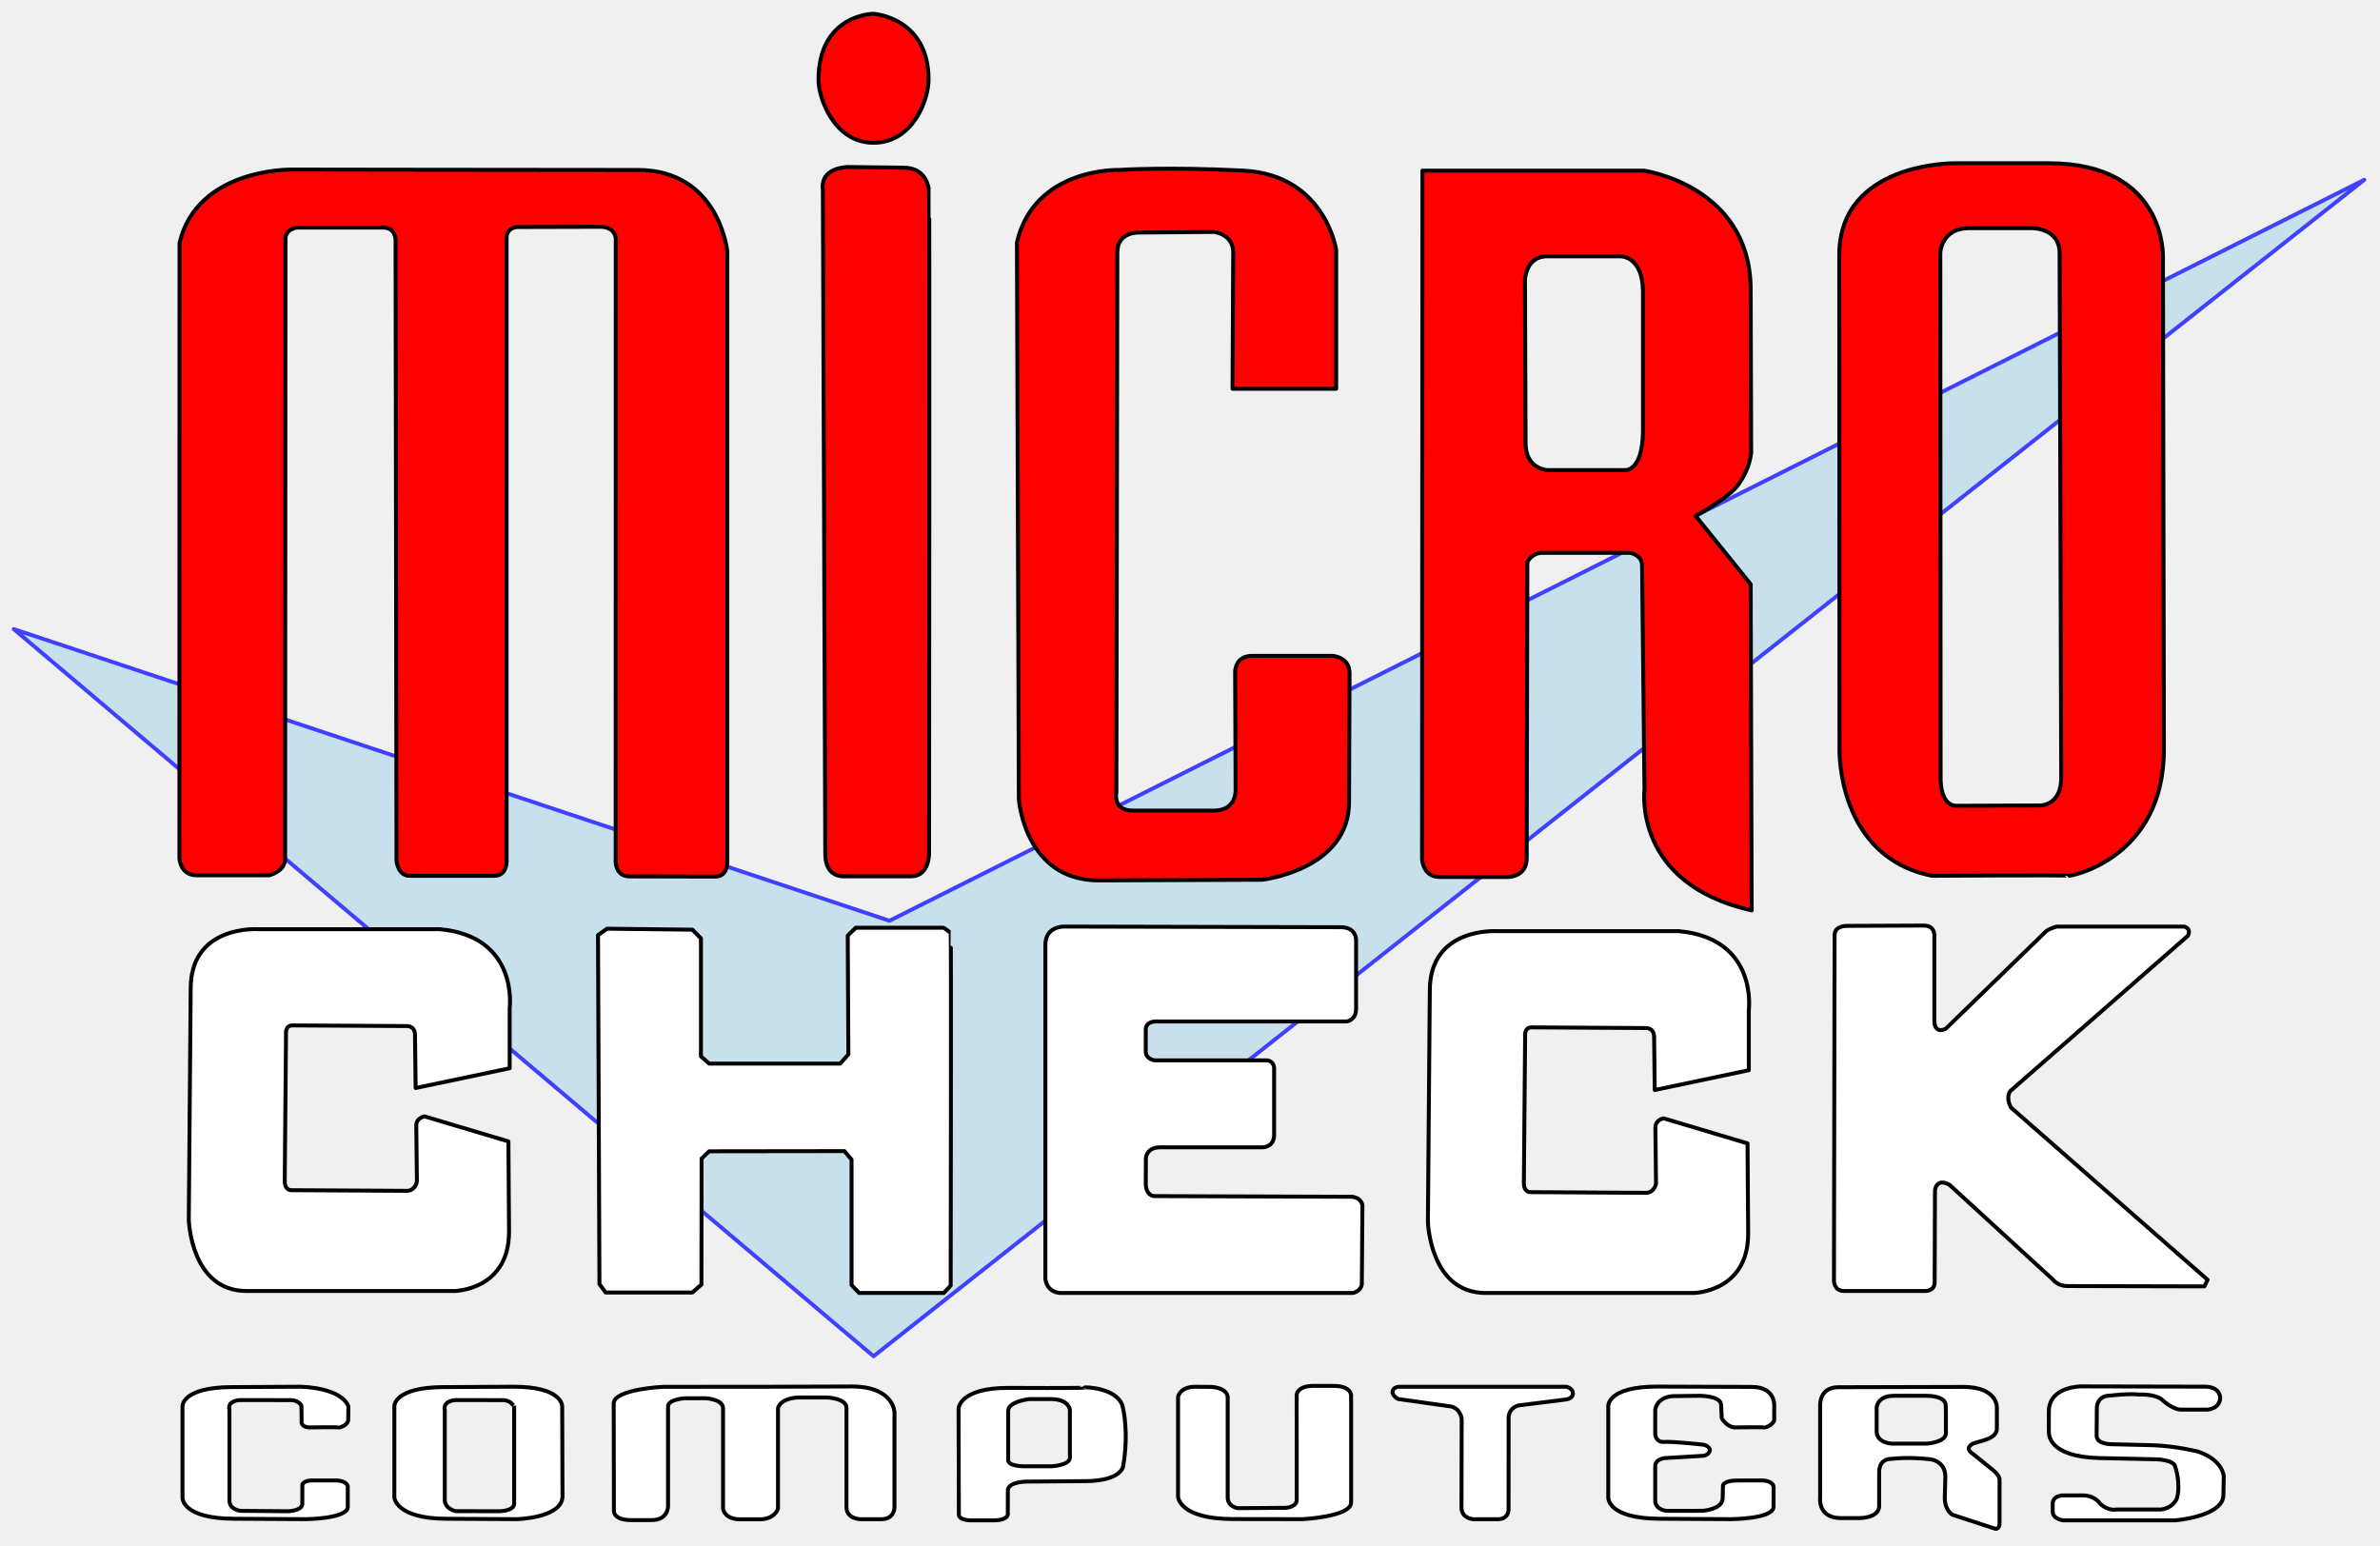
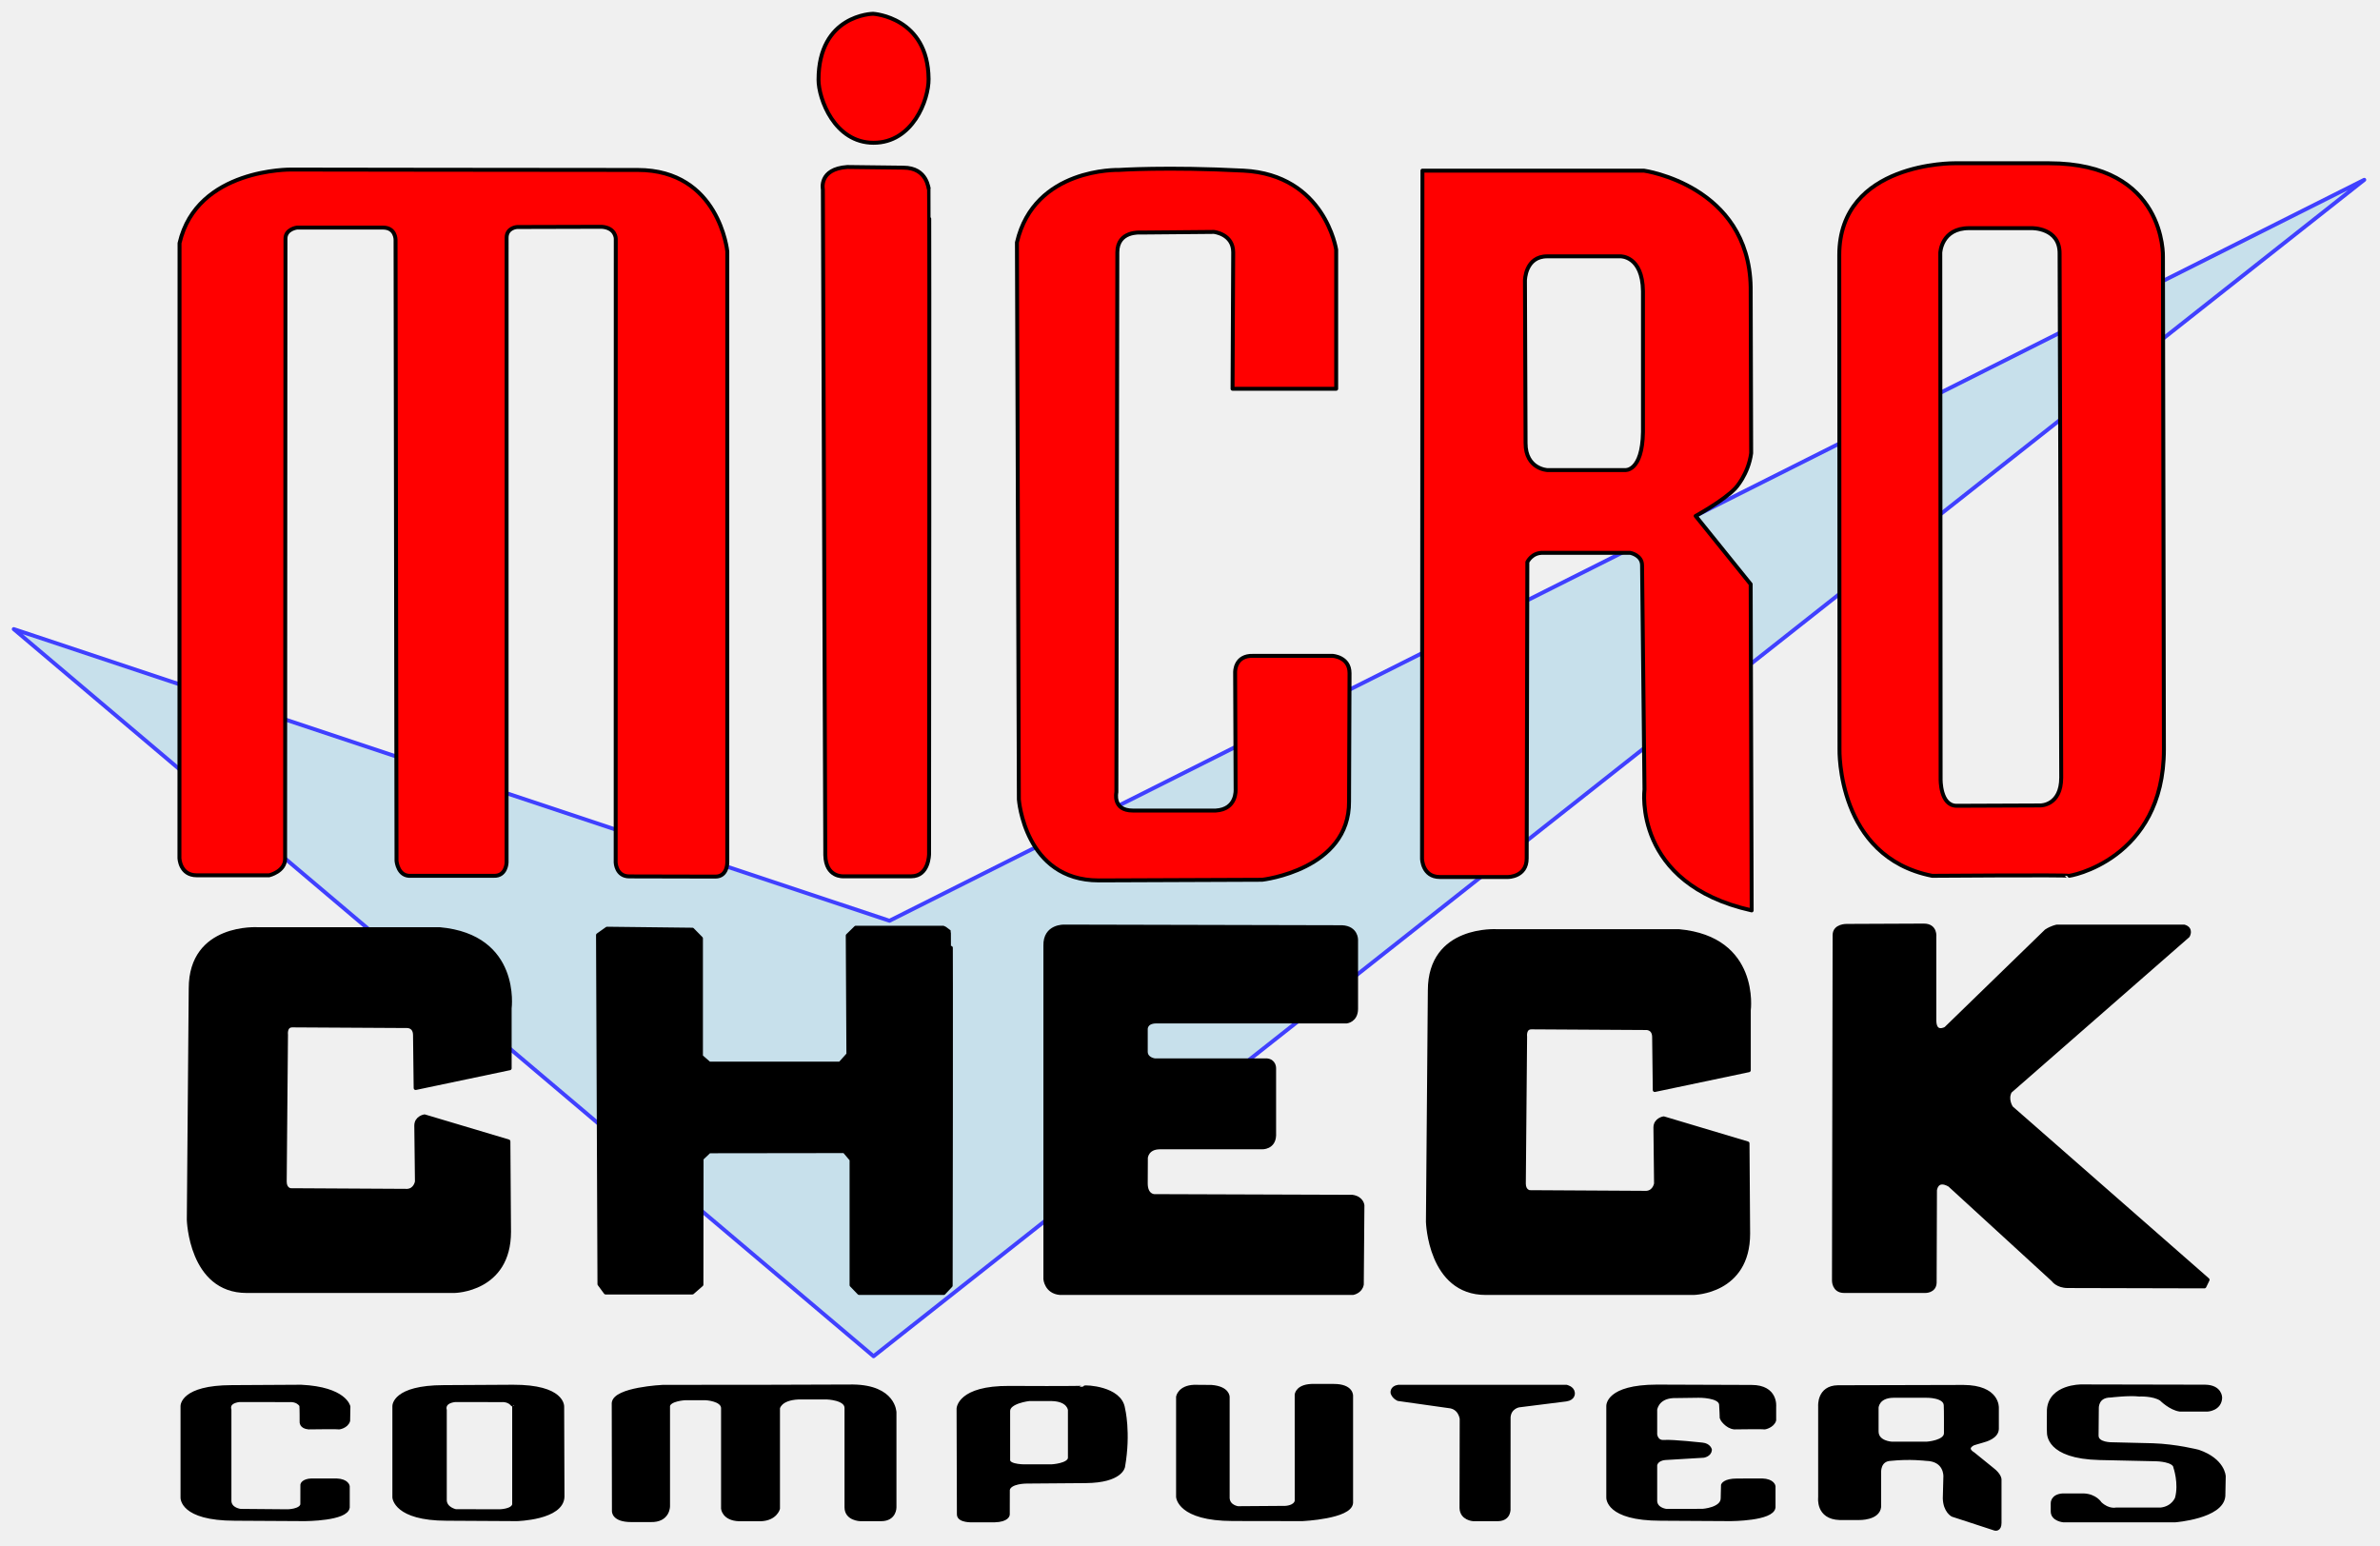
<svg xmlns="http://www.w3.org/2000/svg" viewBox="12 24 1210 786" role="img" aria-label="Micro-Check Computers">
  <path fill="#c7e0eb" stroke="#4040ff" stroke-width="2" stroke-linejoin="round" fill-rule="evenodd" d="M1214 115.42L456.12 713.54L19 343.85L464.22 492.13L1214 115.42Z" />
  <path fill="#ff0000" stroke="#000000" stroke-width="2" stroke-linejoin="round" fill-rule="evenodd" d="M456.12 96.59C476 96.59 484.18 74.82 484.1 64.17C483.85 32.76 456.14 31 455.87 31C455.61 31 428.14 31.5 428.14 64.58C428.14 74.15 436.24 96.59 456.12 96.59Z" />
  <path fill="#ff0000" stroke="#000000" stroke-width="2" stroke-linejoin="round" fill-rule="evenodd" d="M375.67 469.68L331.89 469.58C325.24 469.56 325.01 462.54 325.01 462.54L325.06 145.34C325.06 145.34 325.06 139.82 317.95 139.31L274.89 139.42C274.89 139.42 269.56 139.71 269.56 144.88L269.55 462.54C269.55 462.54 269.42 469.56 262.97 469.28L221 469.28C214.38 469.78 213.59 462.04 213.59 461.54C213.59 461.03 213.1 145.9 213.1 145.9C213.1 145.9 213.18 139.71 206.73 139.71L162.98 139.71C162.98 139.71 157.09 140.43 157.14 145.39L156.95 460.66C156.95 467.12 148.85 469.02 148.85 469.02L112.03 469.02C103.44 469.02 103.23 460.23 103.23 460.23L103.28 147.61C112.12 109.41 160.09 110.21 160.09 110.21C160.09 110.21 289.93 110.41 336.2 110.41C377.69 110.41 381.76 151.83 381.76 151.83L381.76 462.24C381.76 462.24 382.04 469.71 375.67 469.68Z" />
  <path fill="#ff0000" stroke="#000000" stroke-width="2" stroke-linejoin="round" fill-rule="evenodd" d="M591.84 142.24C591.84 142.24 580.06 141.24 580.06 152.3L579.57 426.81C579.57 426.81 577.44 436.1 587.91 436.1L630.12 436.1C640.92 435.43 640.19 425.55 640.19 425.05C640.19 424.54 639.94 365.74 639.94 365.74C639.94 365.74 639.7 357.03 649.27 357.45L689.52 357.45C689.52 357.45 698.11 357.95 698.11 366.24L697.86 431.41C698.19 466.26 653.69 471.29 653.69 471.29L570.57 471.62C532.94 471.62 529.99 430.41 529.99 430.41L529.01 147.27C537.85 109.07 580.71 110.41 580.71 110.41C580.71 110.41 605.26 108.74 644.2 110.75C685.63 112.89 691.32 150.96 691.32 150.96L691.32 221.66C691.32 221.66 645 221.69 638.63 221.66L638.96 152.3C638.96 142.91 629.14 141.91 629.14 141.91L591.84 142.24Z" />
  <path fill="#ff0000" stroke="#000000" stroke-width="2" stroke-linejoin="round" fill-rule="evenodd" d="M484.34 120.63C484.02 120.3 483.69 109.24 471.25 109.24L442.78 108.9C428.06 109.91 430.35 120.3 430.35 120.3L431.58 458.72C431.82 470.28 440.9 469.53 440.9 469.53L475.26 469.53C484.34 469.53 484.34 458.22 484.34 458.22C484.34 458.22 484.67 120.97 484.34 120.63Z" />
  <path fill="#ff0000" stroke="#000000" stroke-width="2" stroke-linejoin="round" fill-rule="evenodd" d="M778.75 469.88L744 469.88C735.17 469.88 734.97 460.63 734.97 460.63L735.17 110.75L847.73 110.75C847.73 110.75 901.07 118.2 902.05 169.97L902.3 254.41C900.86 265.25 894.26 272.25 894.26 272.25C888.39 278.5 874.08 286.33 874.08 286.33L902.05 321.01L902.55 486.87C841.84 473.3 848.06 425.38 848.06 425.38L846.83 311.46C846.83 306.18 840.86 305.09 840.86 305.09L796.69 305.09C790.8 304.76 788.51 309.78 788.51 309.78L788.18 460.43C788.18 469.88 778.75 469.88 778.75 469.88ZM835.88 154.33L798.7 154.33C787.37 154.25 787.29 166.67 787.29 166.67L787.61 249.33C787.61 262.5 798.7 263 798.7 263L838.16 263C838.16 263 846.97 264 847.29 243.67L847.29 172C847.05 154 835.88 154.33 835.88 154.33Z" />
  <path fill="#ff0000" stroke="#000000" stroke-width="2" stroke-linejoin="round" fill-rule="evenodd" d="M947.21 404.94L947.09 153.67C947.13 106.19 1005.79 107 1005.79 107L1053.73 107C1113.41 107 1111.65 154.64 1111.65 154.64L1112.14 404.94C1112.14 461.23 1063.54 469.78 1063.54 469.28C1063.54 468.77 994.33 469.28 994.33 469.28C945.74 459.73 947.21 404.94 947.21 404.94ZM1006.77 433.67L1049.33 433.5C1049.33 433.5 1059.93 433.67 1059.93 419.33L1059.11 153C1059.28 139.67 1044.93 140 1044.93 140L1013.13 140C998.94 140 998.45 152.5 998.45 152.5L998.62 420C998.62 420 998.29 433.67 1006.77 433.67Z" />
-   <path fill="#ffffff" stroke="#000000" stroke-width="2" stroke-linejoin="round" fill-rule="evenodd" d="M189.01 746.31L189.14 739.18C189.14 739.18 187.36 730.13 165.14 729.03L129.81 729.23C104.55 729.29 104.78 738.88 104.78 738.88L104.78 785.32C104.78 785.32 104.07 796.14 131.37 796.17L167.08 796.37C167.08 796.37 188.17 796.31 188.81 790.34L188.81 779.69C188.81 779.69 188.49 776.87 182.99 776.67L170.38 776.67C166.01 776.87 165.72 778.88 165.72 778.88L165.69 788.94C165.04 792.29 158.15 792.35 158.15 792.35L134.28 792.15C134.28 792.15 128.97 791.62 128.65 787.26L128.65 740.69C128.65 740.69 127.03 736.66 133.66 735.83C133.66 735.83 159.12 735.86 159.31 735.86C159.51 735.86 163.26 735.49 165.2 738.51C165.36 740.69 165.33 746.52 165.33 746.72C165.33 746.92 165.04 749.4 168.92 749.73C168.92 749.73 183.77 749.53 183.96 749.73C184.15 749.93 188.17 749.23 189.01 746.31Z" />
-   <path fill="#ffffff" stroke="#000000" stroke-width="2" stroke-linejoin="round" fill-rule="evenodd" d="M273.4 738.68L273.4 788.94C272.75 792.29 265.86 792.35 265.86 792.35L243.64 792.29C243.64 792.29 238.46 791.28 238.14 786.93L238.14 740.85C238.14 740.85 236.68 736.66 243.32 735.83C243.32 735.83 266.83 735.86 267.02 735.86C267.22 735.86 270.97 735.49 272.91 738.51M297.82 739.18C297.82 739.18 298.47 728.96 272.85 729.03L237.53 729.23C212.26 729.29 212.49 738.88 212.49 738.88L212.49 785.32C212.49 785.32 213.07 796.14 239.08 796.17L274.79 796.37C274.79 796.37 297.66 795.81 297.98 784.92L297.82 739.18Z" />
-   <path fill="#ffffff" stroke="#000000" stroke-width="2" stroke-linejoin="round" fill-rule="evenodd" d="M627.91 729.13L619.1 729.06C611.76 729.35 610.93 734.16 610.93 734.16L610.93 785.03C610.93 785.03 611.44 796.27 638.74 796.31L674.17 796.37C674.17 796.37 698.35 795.24 698.91 788.1L698.91 733.65C698.91 733.65 699.23 728.62 690.08 728.62L680.38 728.62C671.5 728.33 671.23 733.14 671.23 733.14L671.25 787.09C670.6 790.49 665.43 790.61 665.43 790.61L641.33 790.78C641.33 790.78 636.48 790.17 636.16 785.75L636.16 734.31C636.16 734.31 636.32 729.8 627.91 729.13Z" />
-   <path fill="#ffffff" stroke="#000000" stroke-width="2" stroke-linejoin="round" fill-rule="evenodd" d="M533.94 769.5C533.94 769.5 524.56 769.84 524.56 766.32L524.56 741.36C524.56 736.5 535.24 735.32 535.24 735.32L546.56 735.32C555.61 735.49 555.94 740.85 555.94 740.85L555.94 765.31C555.55 769.07 546.56 769.5 546.56 769.5L533.94 769.5ZM582.98 740.17C581.49 729.63 563.57 729.07 563.38 729.46C563.18 729.85 525.14 729.63 525.14 729.63C499.66 729.46 499.33 740.18 499.33 740.18L499.49 793.96C499.49 797.31 506.45 796.98 506.45 796.98L517.61 796.98C524.24 796.81 524.37 794.06 524.37 794.06L524.4 781.4C525.21 777.21 533.88 777.27 534.07 777.27C534.27 777.27 564.02 777.04 564.02 777.04C581.98 776.87 582.98 769.65 582.98 769.65C586.02 752.25 582.98 740.17 582.98 740.17Z" />
-   <path fill="#ffffff" stroke="#000000" stroke-width="2" stroke-linejoin="round" fill-rule="evenodd" d="M755.12 745.34L755.03 790.71C755.19 796.07 761.01 796.4 761.01 796.4L773.63 796.4C779.61 796.24 778.96 790.71 778.96 790.71L778.99 744.53C779.38 739.31 784.21 738.53 784.21 738.53L808.19 735.52C812.21 734.94 811.65 732.07 811.65 732.07C811.36 729.66 808.33 729.05 808.33 729.05L723 729.05C719.37 729.56 720 732.27 720 732.27C720.8 734.49 722.91 735.29 722.91 735.29L748.52 738.91C754.51 739.41 755.12 745.34 755.12 745.34Z" />
-   <path fill="#ffffff" stroke="#000000" stroke-width="2" stroke-linejoin="round" fill-rule="evenodd" d="M401.88 729.05L349.02 729.09C349.02 729.09 324.57 730.23 324.01 737.37L324.11 792.19C324.11 792.19 323.7 796.85 332.95 796.85L342.76 796.85C351.73 797.13 351.64 789.8 351.64 789.8L351.64 738.73C352.29 735.33 360.18 734.91 360.18 734.91L370.86 734.91C370.86 734.91 379.26 735.32 379.59 739.74L379.59 791C379.59 791 380.03 796.14 387.74 796.43L398.8 796.43C406.23 796.14 407.54 791 407.54 791L407.54 739.94C407.54 739.94 408.26 734.94 417.96 734.51L432.38 734.51C432.38 734.51 442.36 734.8 442.36 739.82L442.36 790.37C442.36 796.26 449.43 796.4 449.43 796.4L459.96 796.4C466.89 796.4 466.76 790.37 466.76 790.37C466.76 790.37 466.76 742.27 466.76 742.12C466.76 742.12 466.62 729.2 445.68 728.91L401.88 729.05Z" />
-   <path fill="#ffffff" stroke="#000000" stroke-width="2" stroke-linejoin="round" fill-rule="evenodd" d="M853.52 769C853.52 769 853.68 765.82 858.53 765.31L878.1 764.14C878.1 764.14 881.18 763.64 881.34 761.13C881.34 761.13 880.85 758.78 877.46 758.44C877.46 758.44 862.25 756.77 858.05 757.1C853.84 757.44 853.52 753.25 853.52 753.25L853.52 740.69C853.52 740.69 854.17 734.32 862.58 733.82C862.58 733.82 875.32 733.65 875.51 733.65C875.71 733.65 886.51 733.48 887 738.01C887.16 740.18 887.32 744.84 887.32 745.04C887.32 745.24 889.91 749.4 893.79 749.73C893.79 749.73 908.64 749.53 908.83 749.73C909.03 749.93 913.17 748.96 914.01 746.05L914.01 739.18C914.01 739.18 915.14 729.13 902.52 729.13L854.33 728.96C829.07 729.03 829.65 738.88 829.65 738.88L829.65 785.32C829.65 785.32 828.94 796.14 856.24 796.17L891.95 796.37C891.95 796.37 913.04 796.31 913.68 790.34L913.68 779.69C913.68 779.69 913.36 776.87 907.86 776.67L895.08 776.71C888.78 776.71 887.97 779.05 887.97 779.05L887.81 785.75C887.81 791.45 877.62 792.12 877.62 792.12L859.15 792.15C859.15 792.15 853.84 791.62 853.52 787.26L853.52 769Z" />
-   <path fill="#ffffff" stroke="#000000" stroke-width="2" stroke-linejoin="round" fill-rule="evenodd" d="M1015.09 757.94C1015.09 757.94 1017.42 757.17 1019.65 756.57C1021.88 755.97 1027.02 754.46 1027.22 750.54L1027.22 739.78C1027.22 739.78 1027.9 729.23 1010.24 729.13L946.35 729.29C936.65 729.46 937.36 738.88 937.36 738.88L937.36 785.32C937.36 785.32 936 795.47 947.32 795.81L957.19 795.81C957.19 795.81 966.73 796.07 967.38 790.11L967.38 772.69C967.38 772.69 966.86 765.92 973.36 765.72C982.97 764.71 991.12 765.72 991.12 765.72C1001.5 765.92 1001.02 774.66 1001.02 774.66L1000.73 785.82C1000.92 792.25 1004.7 794.16 1004.7 794.16L1026.25 801.2C1026.25 801.2 1028.58 801.9 1028.58 798.28L1028.58 776.17C1028.58 776.17 1028.58 773.96 1024.89 771.14L1015.09 763.2C1015.09 763.2 1010.24 760.59 1015.09 757.94ZM991.51 757.98L973.85 757.98C973.85 757.98 966.08 757.67 966.08 751.74L966.08 739.68C966.08 739.68 966.28 733.75 974.65 733.65C974.65 733.65 991.12 733.65 991.31 733.65C991.51 733.65 1001.02 733.45 1001.21 738.47C1001.37 740.65 1001.31 752.65 1001.31 752.65C1001.31 757.37 991.51 757.98 991.51 757.98Z" />
-   <path fill="#ffffff" stroke="#000000" stroke-width="2" stroke-linejoin="round" fill-rule="evenodd" d="M1055.6 792.45L1055.6 788.31C1055.6 788.31 1055.36 784.66 1060.69 784.29L1071.37 784.29C1077.31 784.54 1079.62 788.43 1079.62 788.43C1083.86 792.45 1087.87 791.45 1087.87 791.45L1110.67 791.45C1116.98 790.7 1118.76 785.75 1118.76 785.75C1120.82 778.09 1117.95 769.96 1117.95 769.96C1117.58 766.19 1108.61 765.94 1108.24 765.94C1107.88 765.94 1079.5 765.31 1079.5 765.31C1052.81 764.69 1053.78 752.75 1053.66 752.25C1053.54 751.74 1053.66 740.69 1053.66 740.69C1054.55 728.79 1070.03 728.87 1070.03 728.87L1133.11 729C1140.87 729.13 1140.75 734.65 1140.75 734.65C1140.51 740.43 1134.2 740.69 1134.2 740.69L1120.37 740.69C1115.52 740.06 1110.79 735.28 1110.79 735.28C1106.79 732.64 1099.63 733.02 1099.63 733.02C1094.42 732.39 1085.08 733.52 1085.08 733.52C1077.55 733.52 1078.04 740.18 1078.04 740.18L1077.92 753.88C1077.92 758.53 1085.92 758.28 1085.92 758.28L1106.54 758.78C1118.31 759.16 1129.59 762.05 1129.59 762.05C1142.33 766.44 1142.57 774.61 1142.57 774.61L1142.37 784.58C1141.56 795.14 1117.83 796.98 1117.83 796.98L1061.06 796.98C1061.06 796.98 1055.6 796.48 1055.6 792.45Z" />
-   <path fill="#ffffff" stroke="#000000" stroke-width="2" stroke-linejoin="round" fill-rule="evenodd" d="M439.12 564.77L372.56 564.77L368.37 561.09L368.37 501.11L364 496.67L320.63 496.17L316.03 499.43L316.76 676.85L319.91 681.13L364 681.13L368.61 677.11L368.69 613.02L372.56 609.34L441.3 609.25L444.93 613.53L444.93 677.36L448.81 681.38L491.78 681.38L495.33 677.61C495.33 677.61 495.65 498.18 495.33 498.18C495.01 498.18 492.02 495.66 491.69 495.66C491.37 495.66 447.11 495.66 447.11 495.66L442.99 499.68L443.32 560.08L439.12 564.77Z" />
-   <path fill="#ffffff" stroke="#000000" stroke-width="2" stroke-linejoin="round" fill-rule="evenodd" d="M271.12 567.12L223.31 577.17L222.99 550.36C222.99 545.34 218.79 545.67 218.79 545.67L160.64 545.34C156.76 545.34 157.41 550.03 157.41 550.03L156.76 624.75C156.76 628.77 159.67 629.11 159.67 629.11L219.11 629.44C223.31 629.11 223.96 624.75 223.96 624.75L223.63 596.27C223.63 592.25 227.83 591.58 227.83 591.58L270.48 604.31L270.8 650.22C270.8 680.04 243.02 680.37 243.02 680.37L137.38 680.37C108.95 680.37 107.98 644.18 107.98 644.18L108.95 526.57C108.95 494.07 143.19 496.42 143.19 496.42L235.59 496.42C275.97 500.1 271.12 536.63 271.12 536.63L271.12 567.12Z" />
-   <path fill="#ffffff" stroke="#000000" stroke-width="2" stroke-linejoin="round" fill-rule="evenodd" d="M699.83 681.38L550.9 681.38C543.98 680.77 543.47 674.34 543.47 674.34L543.47 504.79C543.21 494.61 553.16 495.08 553.16 495.08L694.34 495.41C701.57 495.81 701.44 501.78 701.44 501.78L701.44 536.96C701.38 542.86 696.6 543.33 696.6 543.33L599.68 543.33C594.19 543.46 594.51 547.35 594.51 547.35L594.51 558.74C594.57 562.56 599.03 563.1 599.03 563.1L655.89 563.1C659.9 563.36 659.77 567.12 659.77 567.12L659.77 601.3C659.51 607.59 653.63 607.33 653.63 607.33L601.62 607.33C594.96 607.39 594.57 612.62 594.57 612.62L594.51 625.76C594.57 632.12 598.84 632.12 598.84 632.12L699.5 632.46C704.35 633.13 704.67 636.81 704.67 636.81L704.35 677.02C703.7 680.71 699.83 681.38 699.83 681.38Z" />
-   <path fill="#ffffff" stroke="#000000" stroke-width="2" stroke-linejoin="round" fill-rule="evenodd" d="M901.1 568.12L853.28 578.18L852.96 551.37C852.96 546.34 848.76 546.68 848.76 546.68L790.61 546.34C786.73 546.34 787.38 551.03 787.38 551.03L786.73 625.76C786.73 629.78 789.64 630.11 789.64 630.11L849.08 630.45C853.28 630.11 853.93 625.76 853.93 625.76L853.61 597.27C853.61 593.25 857.81 592.58 857.81 592.58L900.45 605.32L900.77 651.22C900.77 681.04 872.99 681.38 872.99 681.38L767.35 681.38C738.92 681.38 737.95 645.19 737.95 645.19L738.92 527.58C738.92 495.08 773.16 497.42 773.16 497.42L865.56 497.42C905.94 501.11 901.1 537.63 901.1 537.63L901.1 568.12Z" />
-   <path fill="#ffffff" stroke="#000000" stroke-width="2" stroke-linejoin="round" fill-rule="evenodd" d="M990.75 680.37L949.56 680.37C944.23 680.37 944.39 675.01 944.39 675.01L944.71 499.43C944.71 494.57 950.85 494.74 950.85 494.74L990.1 494.57C996.24 494.57 995.43 500.44 995.43 500.44L995.43 542.66C995.43 550.36 1001.25 547.01 1001.25 547.01C1001.25 547.01 1039.53 509.82 1052.29 497.42C1055.04 495.58 1057.78 495.08 1057.78 495.08L1122.39 495.08C1126.43 496.25 1124.33 499.77 1124.33 499.77L1033.88 578.85C1031.61 583.03 1034.52 587.22 1034.52 587.22L1134.35 674.68L1132.73 678.03L1063.27 677.86C1057.94 677.86 1055.84 674.68 1055.84 674.68L1003.18 626.43C996.4 622.57 995.75 629.11 995.75 629.11L995.59 676.18C995.43 680.54 990.75 680.37 990.75 680.37Z" />
+   <path fill="#000000" stroke="#000000" stroke-width="2" stroke-linejoin="round" fill-rule="evenodd" d="M189.01 746.31L189.14 739.18C189.14 739.18 187.36 730.13 165.14 729.03L129.81 729.23C104.55 729.29 104.78 738.88 104.78 738.88L104.78 785.32C104.78 785.32 104.07 796.14 131.37 796.17L167.08 796.37C167.08 796.37 188.17 796.31 188.81 790.34L188.81 779.69C188.81 779.69 188.49 776.87 182.99 776.67L170.38 776.67C166.01 776.87 165.72 778.88 165.72 778.88L165.69 788.94C165.04 792.29 158.15 792.35 158.15 792.35L134.28 792.15C134.28 792.15 128.97 791.62 128.65 787.26L128.65 740.69C128.65 740.69 127.03 736.66 133.66 735.83C133.66 735.83 159.12 735.86 159.31 735.86C159.51 735.86 163.26 735.49 165.2 738.51C165.36 740.69 165.33 746.52 165.33 746.72C165.33 746.92 165.04 749.4 168.92 749.73C168.92 749.73 183.77 749.53 183.96 749.73C184.15 749.93 188.17 749.23 189.01 746.31Z" />
+   <path fill="#000000" stroke="#000000" stroke-width="2" stroke-linejoin="round" fill-rule="evenodd" d="M273.4 738.68L273.4 788.94C272.75 792.29 265.86 792.35 265.86 792.35L243.64 792.29C243.64 792.29 238.46 791.28 238.14 786.93L238.14 740.85C238.14 740.85 236.68 736.66 243.32 735.83C243.32 735.83 266.83 735.86 267.02 735.86C267.22 735.86 270.97 735.49 272.91 738.51M297.82 739.18C297.82 739.18 298.47 728.96 272.85 729.03L237.53 729.23C212.26 729.29 212.49 738.88 212.49 738.88L212.49 785.32C212.49 785.32 213.07 796.14 239.08 796.17L274.79 796.37C274.79 796.37 297.66 795.81 297.98 784.92L297.82 739.18Z" />
+   <path fill="#000000" stroke="#000000" stroke-width="2" stroke-linejoin="round" fill-rule="evenodd" d="M627.91 729.13L619.1 729.06C611.76 729.35 610.93 734.16 610.93 734.16L610.93 785.03C610.93 785.03 611.44 796.27 638.74 796.31L674.17 796.37C674.17 796.37 698.35 795.24 698.91 788.1L698.91 733.65C698.91 733.65 699.23 728.62 690.08 728.62L680.38 728.62C671.5 728.33 671.23 733.14 671.23 733.14L671.25 787.09C670.6 790.49 665.43 790.61 665.43 790.61L641.33 790.78C641.33 790.78 636.48 790.17 636.16 785.75L636.16 734.31C636.16 734.31 636.32 729.8 627.91 729.13Z" />
+   <path fill="#000000" stroke="#000000" stroke-width="2" stroke-linejoin="round" fill-rule="evenodd" d="M533.94 769.5C533.94 769.5 524.56 769.84 524.56 766.32L524.56 741.36C524.56 736.5 535.24 735.32 535.24 735.32L546.56 735.32C555.61 735.49 555.94 740.85 555.94 740.85L555.94 765.31C555.55 769.07 546.56 769.5 546.56 769.5L533.94 769.5ZM582.98 740.17C581.49 729.63 563.57 729.07 563.38 729.46C563.18 729.85 525.14 729.63 525.14 729.63C499.66 729.46 499.33 740.18 499.33 740.18L499.49 793.96C499.49 797.31 506.45 796.98 506.45 796.98L517.61 796.98C524.24 796.81 524.37 794.06 524.37 794.06L524.4 781.4C525.21 777.21 533.88 777.27 534.07 777.27C534.27 777.27 564.02 777.04 564.02 777.04C581.98 776.87 582.98 769.65 582.98 769.65C586.02 752.25 582.98 740.17 582.98 740.17Z" />
+   <path fill="#000000" stroke="#000000" stroke-width="2" stroke-linejoin="round" fill-rule="evenodd" d="M755.12 745.34L755.03 790.71C755.19 796.07 761.01 796.4 761.01 796.4L773.63 796.4C779.61 796.24 778.96 790.71 778.96 790.71L778.99 744.53C779.38 739.31 784.21 738.53 784.21 738.53L808.19 735.52C812.21 734.94 811.65 732.07 811.65 732.07C811.36 729.66 808.33 729.05 808.33 729.05L723 729.05C719.37 729.56 720 732.27 720 732.27C720.8 734.49 722.91 735.29 722.91 735.29L748.52 738.91C754.51 739.41 755.12 745.34 755.12 745.34Z" />
+   <path fill="#000000" stroke="#000000" stroke-width="2" stroke-linejoin="round" fill-rule="evenodd" d="M401.88 729.05L349.02 729.09C349.02 729.09 324.57 730.23 324.01 737.37L324.11 792.19C324.11 792.19 323.7 796.85 332.95 796.85L342.76 796.85C351.73 797.13 351.64 789.8 351.64 789.8L351.64 738.73C352.29 735.33 360.18 734.91 360.18 734.91L370.86 734.91C370.86 734.91 379.26 735.32 379.59 739.74L379.59 791C379.59 791 380.03 796.14 387.74 796.43L398.8 796.43C406.23 796.14 407.54 791 407.54 791L407.54 739.94C407.54 739.94 408.26 734.94 417.96 734.51L432.38 734.51C432.38 734.51 442.36 734.8 442.36 739.82L442.36 790.37C442.36 796.26 449.43 796.4 449.43 796.4L459.96 796.4C466.89 796.4 466.76 790.37 466.76 790.37C466.76 790.37 466.76 742.27 466.76 742.12C466.76 742.12 466.62 729.2 445.68 728.91L401.88 729.05Z" />
+   <path fill="#000000" stroke="#000000" stroke-width="2" stroke-linejoin="round" fill-rule="evenodd" d="M853.52 769C853.52 769 853.68 765.82 858.53 765.31L878.1 764.14C878.1 764.14 881.18 763.64 881.34 761.13C881.34 761.13 880.85 758.78 877.46 758.44C877.46 758.44 862.25 756.77 858.05 757.1C853.84 757.44 853.52 753.25 853.52 753.25L853.52 740.69C853.52 740.69 854.17 734.32 862.58 733.82C862.58 733.82 875.32 733.65 875.51 733.65C875.71 733.65 886.51 733.48 887 738.01C887.16 740.18 887.32 744.84 887.32 745.04C887.32 745.24 889.91 749.4 893.79 749.73C893.79 749.73 908.64 749.53 908.83 749.73C909.03 749.93 913.17 748.96 914.01 746.05L914.01 739.18C914.01 739.18 915.14 729.13 902.52 729.13L854.33 728.96C829.07 729.03 829.65 738.88 829.65 738.88L829.65 785.32C829.65 785.32 828.94 796.14 856.24 796.17L891.95 796.37C891.95 796.37 913.04 796.31 913.68 790.34L913.68 779.69C913.68 779.69 913.36 776.87 907.86 776.67L895.08 776.71C888.78 776.71 887.97 779.05 887.97 779.05L887.81 785.75C887.81 791.45 877.62 792.12 877.62 792.12L859.15 792.15C859.15 792.15 853.84 791.62 853.52 787.26L853.52 769Z" />
+   <path fill="#000000" stroke="#000000" stroke-width="2" stroke-linejoin="round" fill-rule="evenodd" d="M1015.09 757.94C1015.09 757.94 1017.42 757.17 1019.65 756.57C1021.88 755.97 1027.02 754.46 1027.22 750.54L1027.22 739.78C1027.22 739.78 1027.9 729.23 1010.24 729.13L946.35 729.29C936.65 729.46 937.36 738.88 937.36 738.88L937.36 785.32C937.36 785.32 936 795.47 947.32 795.81L957.19 795.81C957.19 795.81 966.73 796.07 967.38 790.11L967.38 772.69C967.38 772.69 966.86 765.92 973.36 765.72C982.97 764.71 991.12 765.72 991.12 765.72C1001.5 765.92 1001.02 774.66 1001.02 774.66L1000.73 785.82C1000.92 792.25 1004.7 794.16 1004.7 794.16L1026.25 801.2C1026.25 801.2 1028.58 801.9 1028.58 798.28L1028.58 776.17C1028.58 776.17 1028.58 773.96 1024.89 771.14L1015.09 763.2C1015.09 763.2 1010.24 760.59 1015.09 757.94ZM991.51 757.98L973.85 757.98C973.85 757.98 966.08 757.67 966.08 751.74L966.08 739.68C966.08 739.68 966.28 733.75 974.65 733.65C974.65 733.65 991.12 733.65 991.31 733.65C991.51 733.65 1001.02 733.45 1001.21 738.47C1001.37 740.65 1001.31 752.65 1001.31 752.65C1001.31 757.37 991.51 757.98 991.51 757.98Z" />
+   <path fill="#000000" stroke="#000000" stroke-width="2" stroke-linejoin="round" fill-rule="evenodd" d="M1055.6 792.45L1055.6 788.31C1055.6 788.31 1055.36 784.66 1060.69 784.29L1071.37 784.29C1077.31 784.54 1079.62 788.43 1079.62 788.43C1083.86 792.45 1087.87 791.45 1087.87 791.45L1110.67 791.45C1116.98 790.7 1118.76 785.75 1118.76 785.75C1120.82 778.09 1117.95 769.96 1117.95 769.96C1117.58 766.19 1108.61 765.94 1108.24 765.94C1107.88 765.94 1079.5 765.31 1079.5 765.31C1052.81 764.69 1053.78 752.75 1053.66 752.25C1053.54 751.74 1053.66 740.69 1053.66 740.69C1054.55 728.79 1070.03 728.87 1070.03 728.87L1133.11 729C1140.87 729.13 1140.75 734.65 1140.75 734.65C1140.51 740.43 1134.2 740.69 1134.2 740.69L1120.37 740.69C1115.52 740.06 1110.79 735.28 1110.79 735.28C1106.79 732.64 1099.63 733.02 1099.63 733.02C1094.42 732.39 1085.08 733.52 1085.08 733.52C1077.55 733.52 1078.04 740.18 1078.04 740.18L1077.92 753.88C1077.92 758.53 1085.92 758.28 1085.92 758.28L1106.54 758.78C1118.31 759.16 1129.59 762.05 1129.59 762.05C1142.33 766.44 1142.57 774.61 1142.57 774.61L1142.37 784.58C1141.56 795.14 1117.83 796.98 1117.83 796.98L1061.06 796.98C1061.06 796.98 1055.6 796.48 1055.6 792.45Z" />
+   <path fill="#000000" stroke="#000000" stroke-width="2" stroke-linejoin="round" fill-rule="evenodd" d="M439.12 564.77L372.56 564.77L368.37 561.09L368.37 501.11L364 496.67L320.63 496.17L316.03 499.43L316.76 676.85L319.91 681.13L364 681.13L368.61 677.11L368.69 613.02L372.56 609.34L441.3 609.25L444.93 613.53L444.93 677.36L448.81 681.38L491.78 681.38L495.33 677.61C495.33 677.61 495.65 498.18 495.33 498.18C495.01 498.18 492.02 495.66 491.69 495.66C491.37 495.66 447.11 495.66 447.11 495.66L442.99 499.68L443.32 560.08L439.12 564.77Z" />
+   <path fill="#000000" stroke="#000000" stroke-width="2" stroke-linejoin="round" fill-rule="evenodd" d="M271.12 567.12L223.31 577.17L222.99 550.36C222.99 545.34 218.79 545.67 218.79 545.67L160.64 545.34C156.76 545.34 157.41 550.03 157.41 550.03L156.76 624.75C156.76 628.77 159.67 629.11 159.67 629.11L219.11 629.44C223.31 629.11 223.96 624.75 223.96 624.75L223.63 596.27C223.63 592.25 227.83 591.58 227.83 591.58L270.48 604.31L270.8 650.22C270.8 680.04 243.02 680.37 243.02 680.37L137.38 680.37C108.95 680.37 107.98 644.18 107.98 644.18L108.95 526.57C108.95 494.07 143.19 496.42 143.19 496.42L235.59 496.42C275.97 500.1 271.12 536.63 271.12 536.63L271.12 567.12Z" />
+   <path fill="#000000" stroke="#000000" stroke-width="2" stroke-linejoin="round" fill-rule="evenodd" d="M699.83 681.38L550.9 681.38C543.98 680.77 543.47 674.34 543.47 674.34L543.47 504.79C543.21 494.61 553.16 495.08 553.16 495.08L694.34 495.41C701.57 495.81 701.44 501.78 701.44 501.78L701.44 536.96C701.38 542.86 696.6 543.33 696.6 543.33L599.68 543.33C594.19 543.46 594.51 547.35 594.51 547.35L594.51 558.74C594.57 562.56 599.03 563.1 599.03 563.1L655.89 563.1C659.9 563.36 659.77 567.12 659.77 567.12L659.77 601.3C659.51 607.59 653.63 607.33 653.63 607.33L601.62 607.33C594.96 607.39 594.57 612.62 594.57 612.62L594.51 625.76C594.57 632.12 598.84 632.12 598.84 632.12L699.5 632.46C704.35 633.13 704.67 636.81 704.67 636.81L704.35 677.02C703.7 680.71 699.83 681.38 699.83 681.38Z" />
+   <path fill="#000000" stroke="#000000" stroke-width="2" stroke-linejoin="round" fill-rule="evenodd" d="M901.1 568.12L853.28 578.18L852.96 551.37C852.96 546.34 848.76 546.68 848.76 546.68L790.61 546.34C786.73 546.34 787.38 551.03 787.38 551.03L786.73 625.76C786.73 629.78 789.64 630.11 789.64 630.11L849.08 630.45C853.28 630.11 853.93 625.76 853.93 625.76L853.61 597.27C853.61 593.25 857.81 592.58 857.81 592.58L900.45 605.32L900.77 651.22C900.77 681.04 872.99 681.38 872.99 681.38L767.35 681.38C738.92 681.38 737.95 645.19 737.95 645.19L738.92 527.58C738.92 495.08 773.16 497.42 773.16 497.42L865.56 497.42C905.94 501.11 901.1 537.63 901.1 537.63L901.1 568.12Z" />
+   <path fill="#000000" stroke="#000000" stroke-width="2" stroke-linejoin="round" fill-rule="evenodd" d="M990.75 680.37L949.56 680.37C944.23 680.37 944.39 675.01 944.39 675.01L944.71 499.43C944.71 494.57 950.85 494.74 950.85 494.74L990.1 494.57C996.24 494.57 995.43 500.44 995.43 500.44L995.43 542.66C995.43 550.36 1001.25 547.01 1001.25 547.01C1001.25 547.01 1039.53 509.82 1052.29 497.42C1055.04 495.58 1057.78 495.08 1057.78 495.08L1122.39 495.08C1126.43 496.25 1124.33 499.77 1124.33 499.77L1033.88 578.85C1031.61 583.03 1034.52 587.22 1034.52 587.22L1134.35 674.68L1132.73 678.03L1063.27 677.86C1057.94 677.86 1055.84 674.68 1055.84 674.68L1003.18 626.43C996.4 622.57 995.75 629.11 995.75 629.11L995.59 676.18C995.43 680.54 990.75 680.37 990.75 680.37Z" />
</svg>
